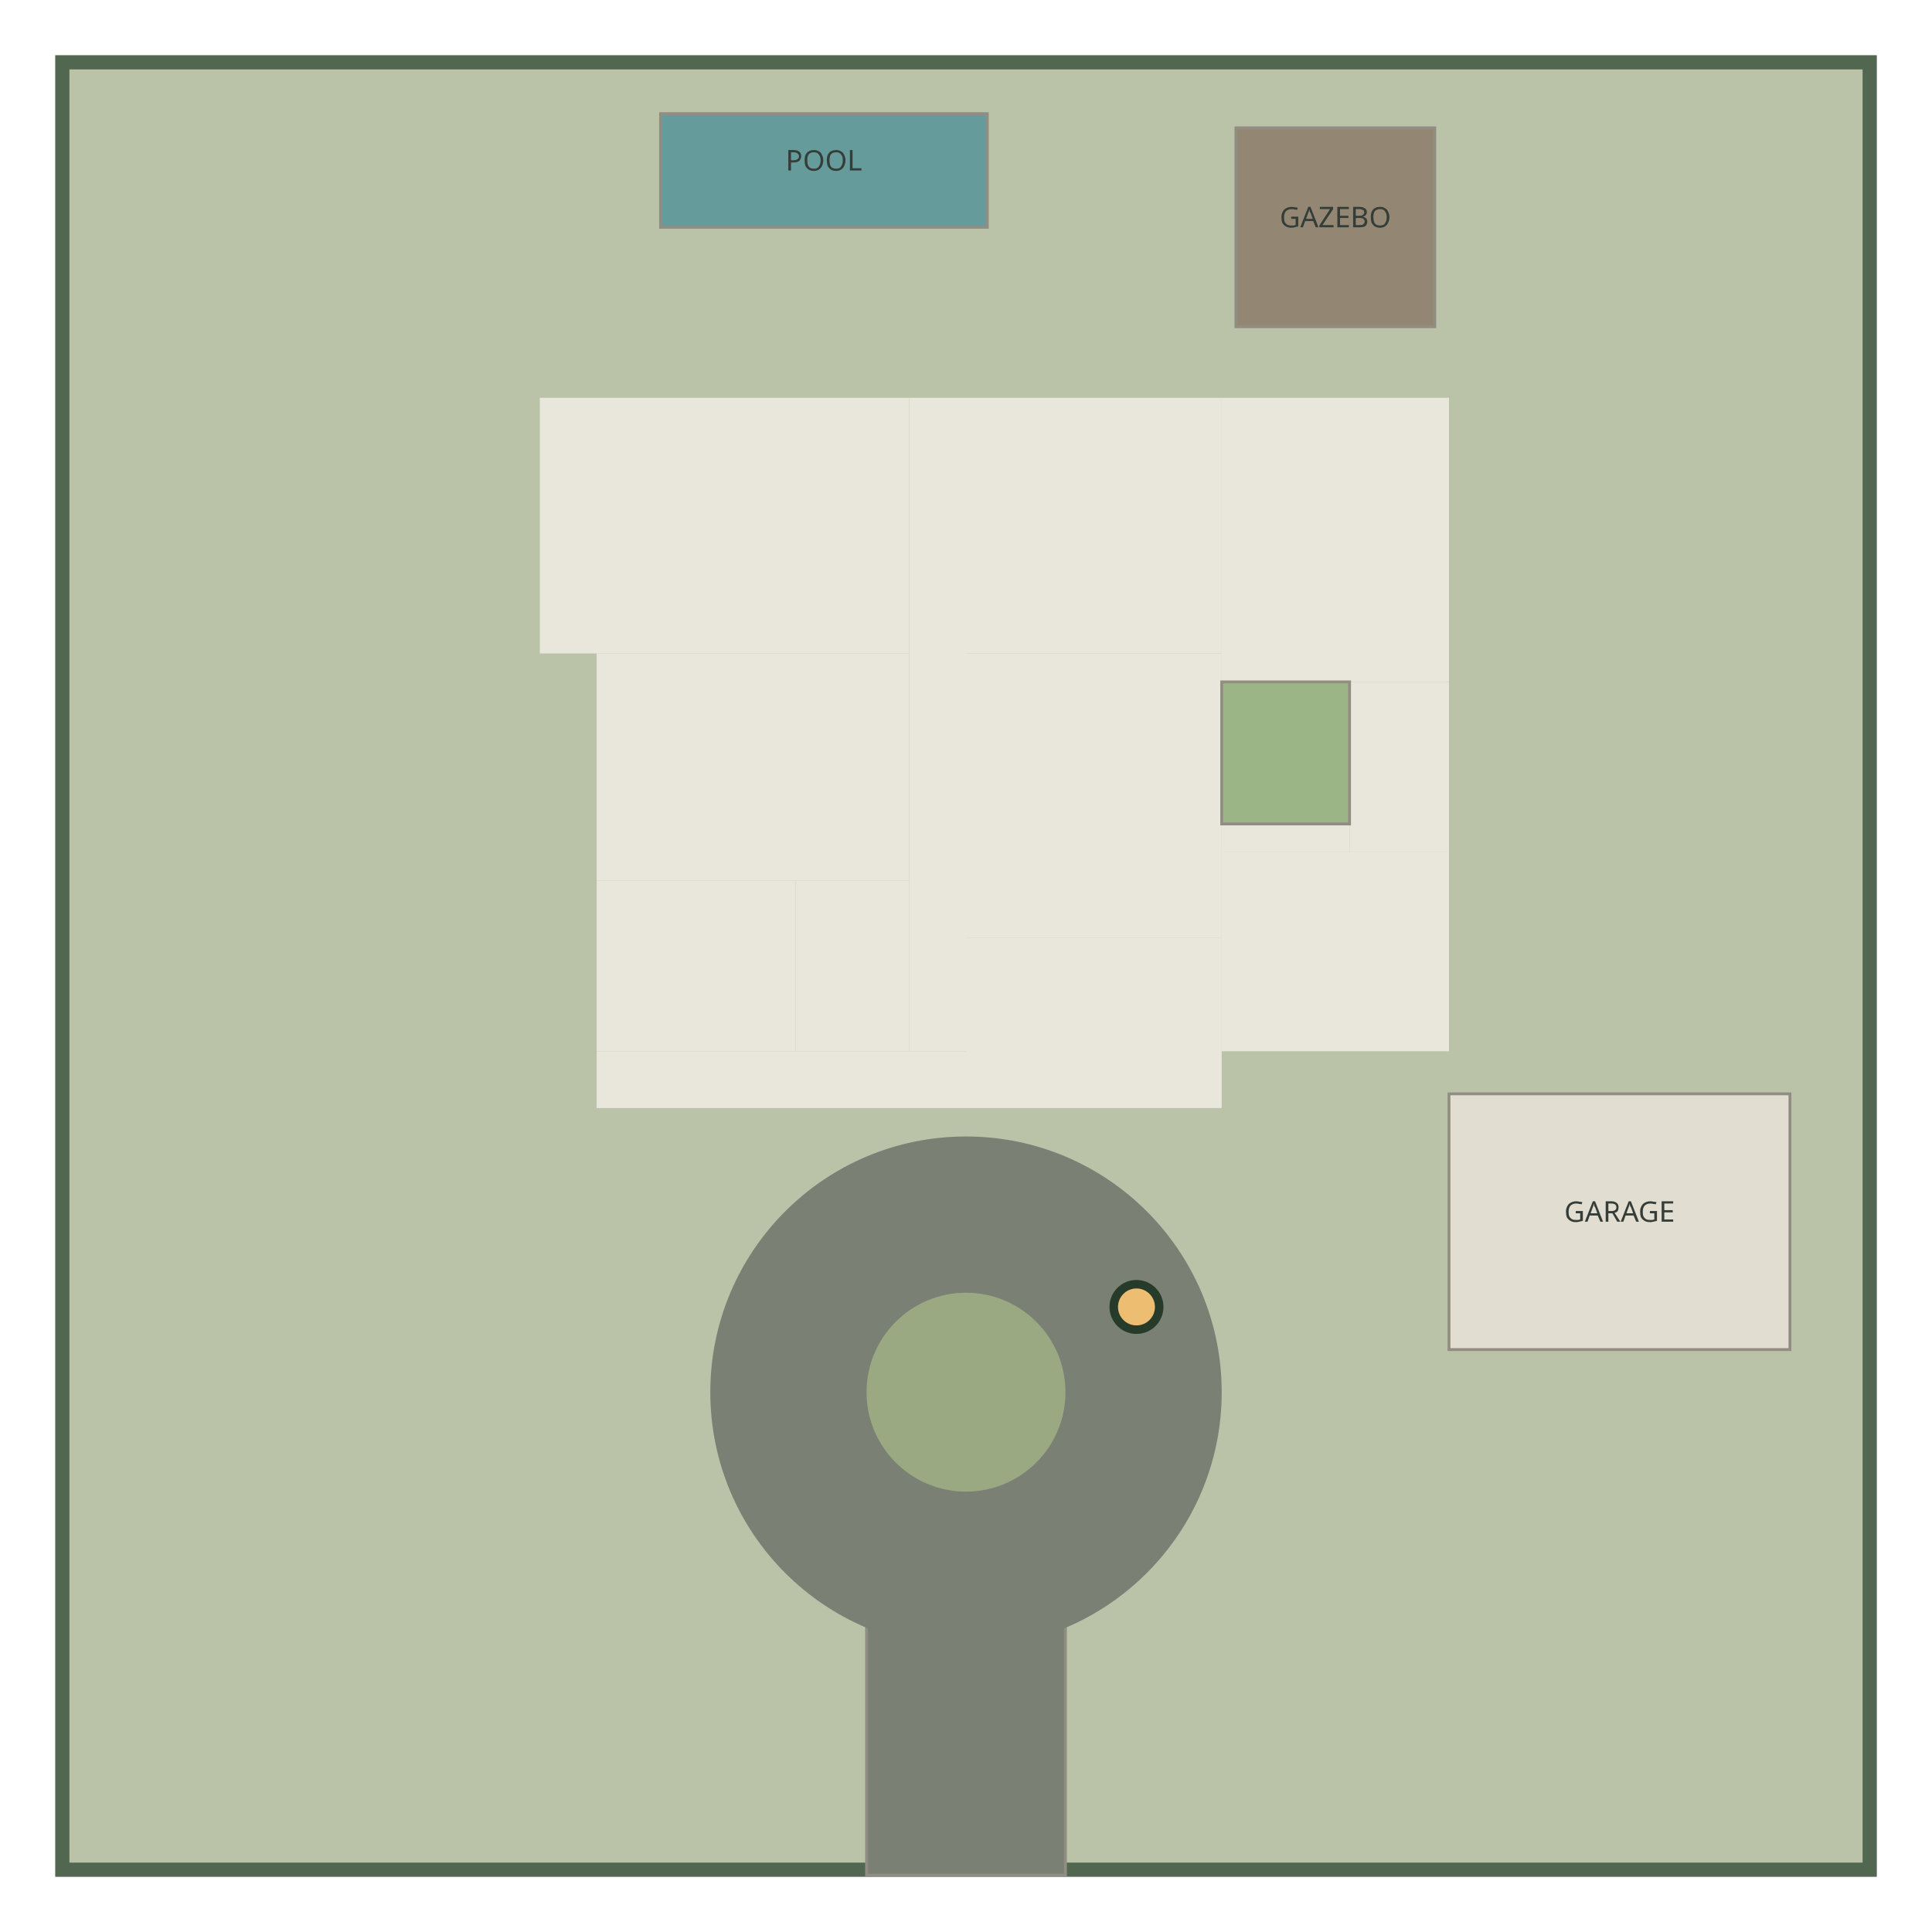
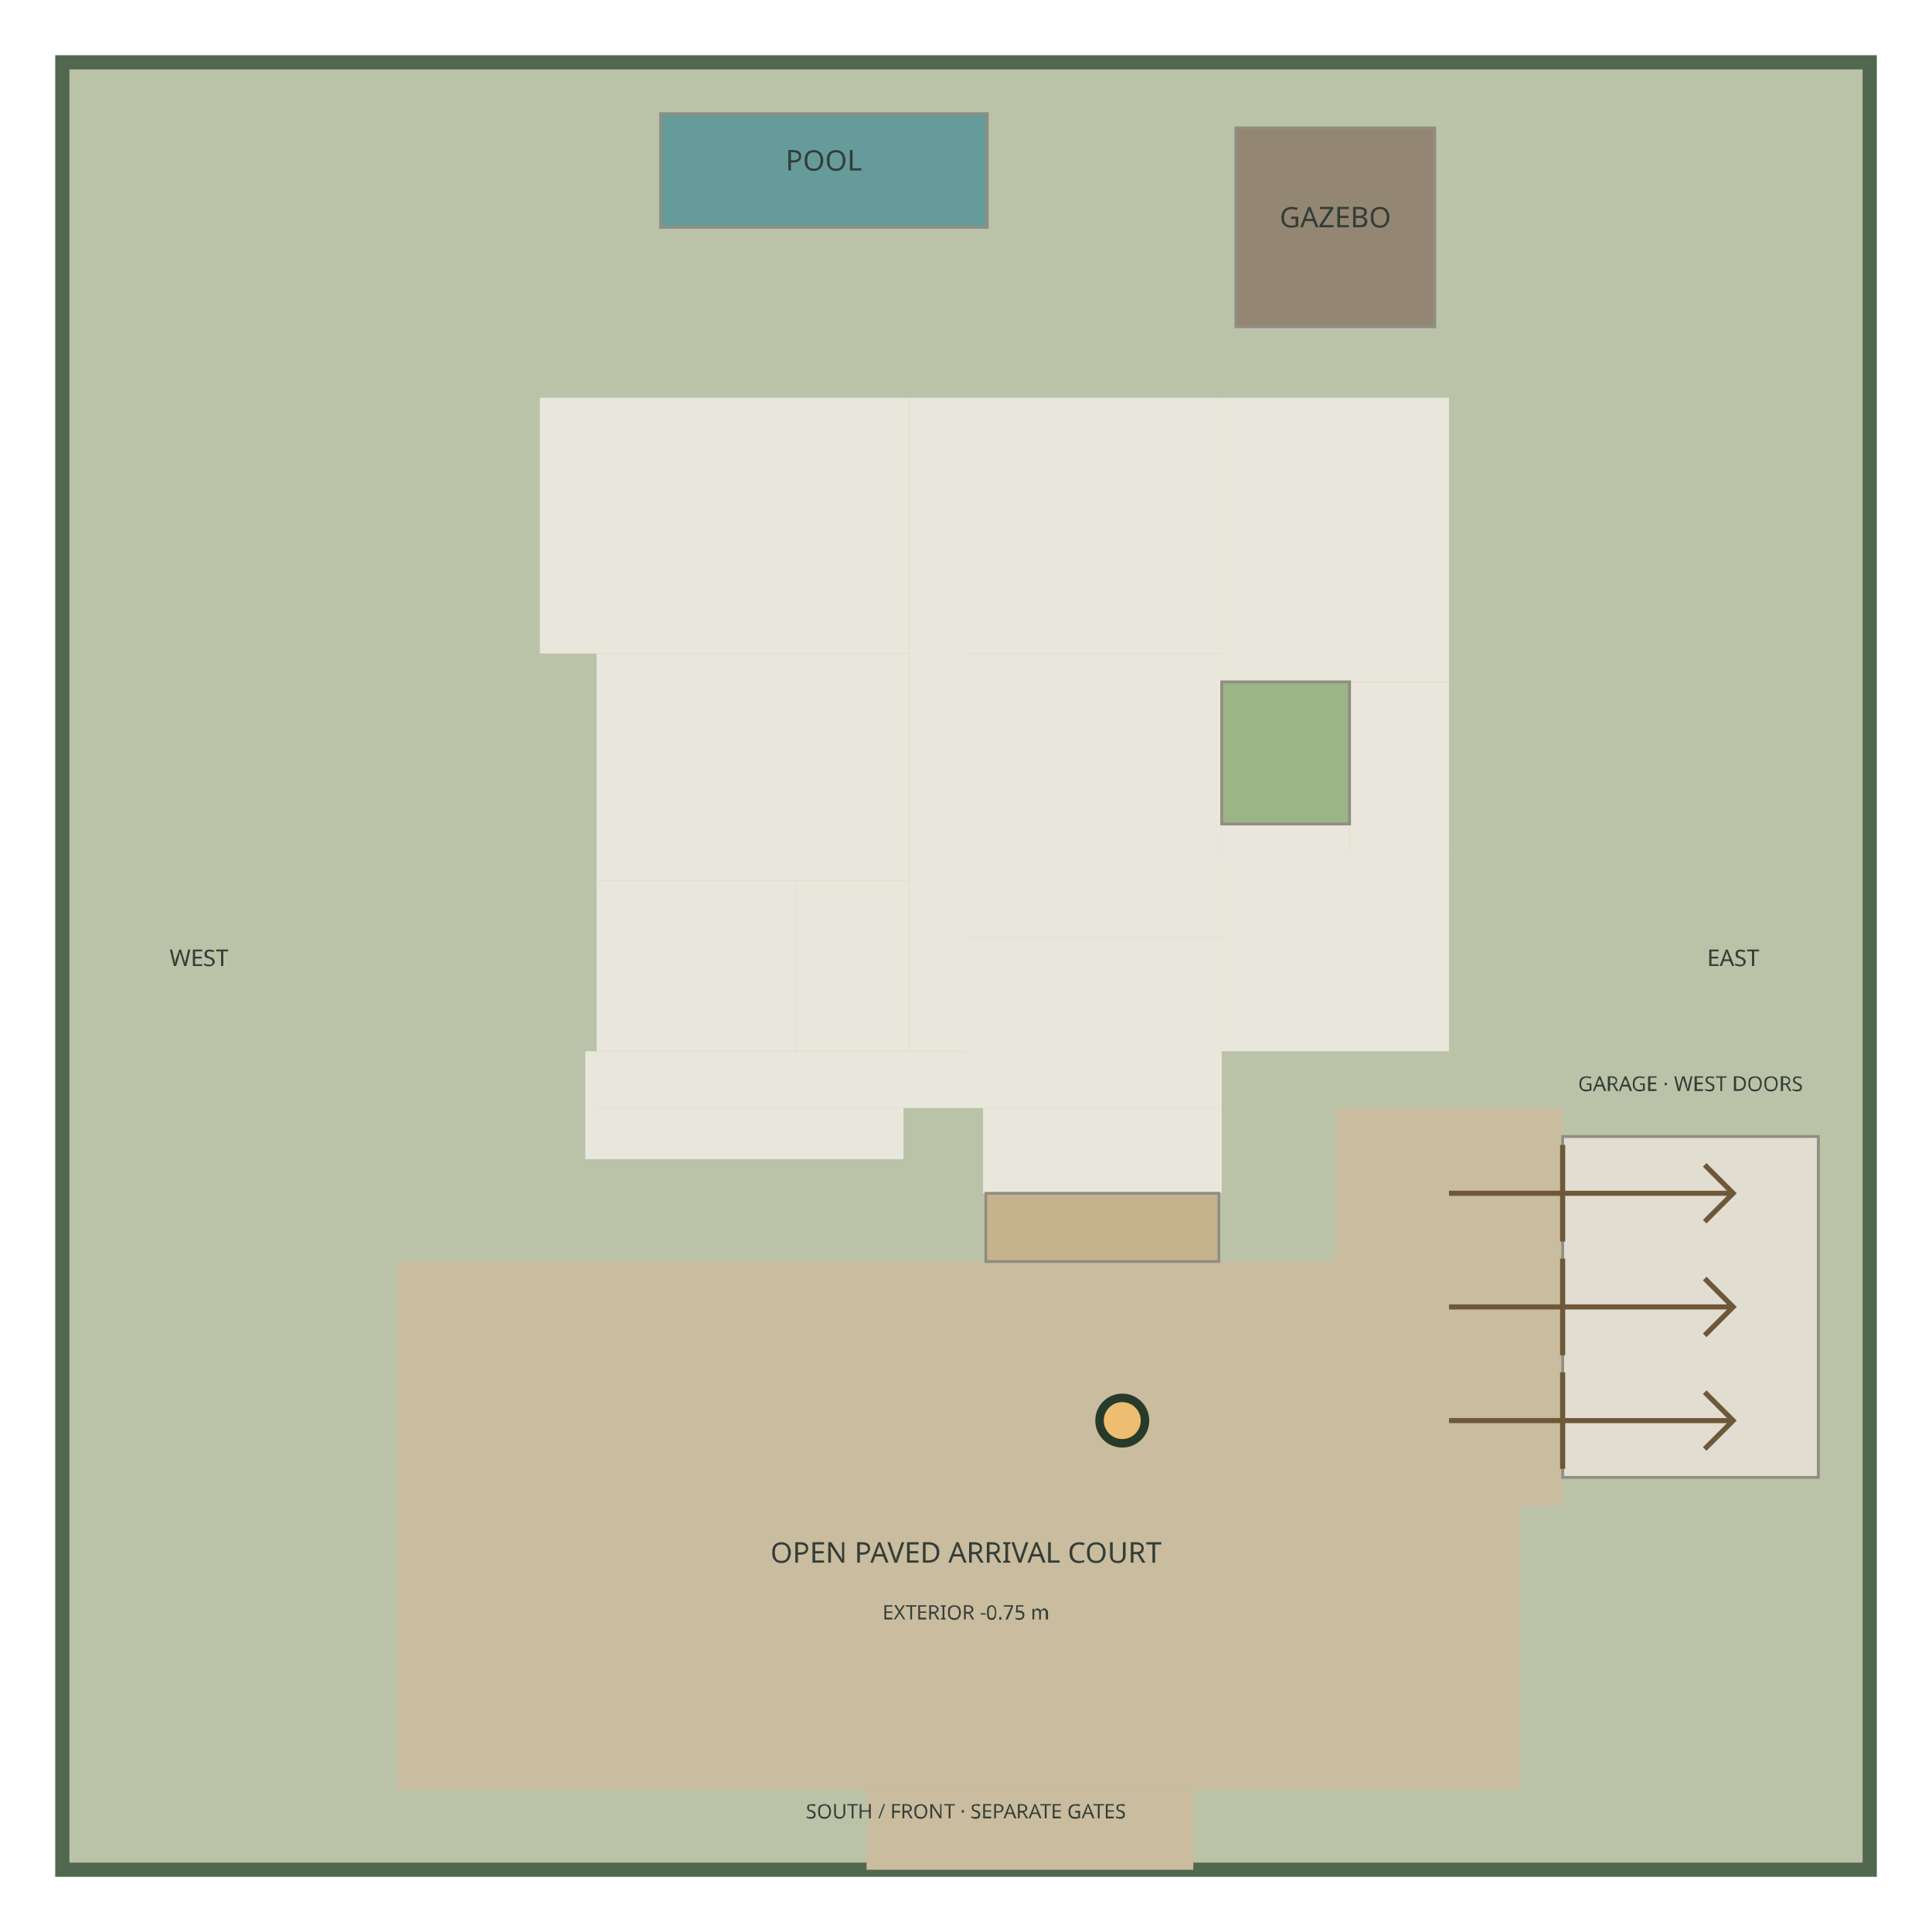
- <svg xmlns="http://www.w3.org/2000/svg" viewBox="-34 -34 68 68" role="img" aria-label="Provisional square-acre site plan">
+ <svg xmlns="http://www.w3.org/2000/svg" viewBox="-34 -34 68 68" role="img" aria-label="Provisional square-acre site plan; front south at bottom; garage doors face west">
  <rect x="-31.807" y="-31.807" width="63.615" height="63.615" fill="#bac3a7" stroke="#52674f" stroke-width="0.5" />
-   <rect x="-3.5" y="18" width="7" height="14" fill="#7b8074" stroke="#918d83" stroke-width="0.1" />
-   <circle cx="0" cy="15" r="9" fill="#7b8074" />
-   <circle cx="0" cy="15" r="3.5" fill="#9ba982" />
+   <rect x="-20" y="10.4" width="39.5" height="18.6" fill="#c9bc9f" stroke="#c9bc9f" stroke-width="0" />
+   <rect x="13" y="5" width="8" height="14" fill="#c9bc9f" stroke="#c9bc9f" stroke-width="0" />
+   <rect x="-3.5" y="29" width="11.5" height="2.81" fill="#c9bc9f" stroke="#c9bc9f" stroke-width="0" />
  <rect x="-13" y="-3" width="7" height="6" fill="#e9e6db" stroke="#e9e6db" stroke-width="0" />
  <rect x="-13" y="-11" width="11" height="8" fill="#e9e6db" stroke="#e9e6db" stroke-width="0" />
  <rect x="-15" y="-20" width="13" height="9" fill="#e9e6db" stroke="#e9e6db" stroke-width="0" />
  <rect x="9" y="-4" width="8" height="7" fill="#e9e6db" stroke="#e9e6db" stroke-width="0" />
  <rect x="13.5" y="-10" width="3.5" height="6" fill="#e9e6db" stroke="#e9e6db" stroke-width="0" />
  <rect x="9" y="-20" width="8" height="10" fill="#e9e6db" stroke="#e9e6db" stroke-width="0" />
  <rect x="-13" y="3" width="13" height="2" fill="#e9e6db" stroke="#e9e6db" stroke-width="0" />
  <rect x="-2" y="-20" width="2" height="23" fill="#e9e6db" stroke="#e9e6db" stroke-width="0" />
  <rect x="-6" y="-3" width="4" height="6" fill="#e9e6db" stroke="#e9e6db" stroke-width="0" />
  <rect x="0" y="-1" width="9" height="6" fill="#e9e6db" stroke="#e9e6db" stroke-width="0" />
  <rect x="0" y="-11" width="9" height="10" fill="#e9e6db" stroke="#e9e6db" stroke-width="0" />
  <rect x="0" y="-20" width="9" height="9" fill="#e9e6db" stroke="#e9e6db" stroke-width="0" />
  <rect x="9" y="-5" width="4.5" height="1" fill="#e9e6db" stroke="#e9e6db" stroke-width="0" />
+   <rect x="-13.4" y="3" width="0.4" height="3.8" fill="#e9e6db" stroke="#e9e6db" stroke-width="0" />
+   <rect x="-13" y="5" width="10.8" height="1.8" fill="#e9e6db" stroke="#e9e6db" stroke-width="0" />
+   <rect x="0.6" y="5" width="8.4" height="3" fill="#e9e6db" stroke="#e9e6db" stroke-width="0" />
  <rect x="9" y="-10" width="4.5" height="5" fill="#9bb586" stroke="#918d83" stroke-width="0.1" />
-   <rect x="17" y="4.5" width="12" height="9" fill="#e2ddd1" stroke="#918d83" stroke-width="0.1" />
+   <rect x="0.7" y="8" width="8.2" height="2.4" fill="#c5b38d" stroke="#918d83" stroke-width="0.1" />
+   <rect x="21" y="6" width="9" height="12" fill="#e2ddd1" stroke="#918d83" stroke-width="0.1" />
+   <path d="M 17 16 h 10 m -1 -1 l 1 1 l -1 1 M 21 14.3 v 3.4" fill="none" stroke="#6d5839" stroke-width=".18" />
+   <path d="M 17 12 h 10 m -1 -1 l 1 1 l -1 1 M 21 10.3 v 3.4" fill="none" stroke="#6d5839" stroke-width=".18" />
+   <path d="M 17 8 h 10 m -1 -1 l 1 1 l -1 1 M 21 6.3 v 3.4" fill="none" stroke="#6d5839" stroke-width=".18" />
  <rect x="-10.75" y="-30" width="11.5" height="4" fill="#659c9b" stroke="#918d83" stroke-width="0.1" />
  <rect x="9.5" y="-29.5" width="7" height="7" fill="#938774" stroke="#918d83" stroke-width="0.1" />
-   <text x="23" y="9" text-anchor="middle" font-family="system-ui,sans-serif" font-size="1" fill="#343d37">GARAGE</text>
+   <text x="25.5" y="4.4" text-anchor="middle" font-family="system-ui,sans-serif" font-size="0.72" fill="#343d37">GARAGE · WEST DOORS</text>
  <text x="-5" y="-28" text-anchor="middle" font-family="system-ui,sans-serif" font-size="1" fill="#343d37">POOL</text>
  <text x="13" y="-26" text-anchor="middle" font-family="system-ui,sans-serif" font-size="1" fill="#343d37">GAZEBO</text>
-   <circle id="mapDot" cx="6" cy="12" r=".8" fill="#edbd71" stroke="#273b2a" stroke-width=".3" />
+   <text x="0" y="21" text-anchor="middle" font-family="system-ui,sans-serif" font-size="1" fill="#343d37">OPEN PAVED ARRIVAL COURT</text>
+   <text x="0" y="23" text-anchor="middle" font-family="system-ui,sans-serif" font-size="0.7" fill="#343d37">EXTERIOR -0.75 m</text>
+   <text x="0" y="30" text-anchor="middle" font-family="system-ui,sans-serif" font-size="0.7" fill="#343d37">SOUTH / FRONT · SEPARATE GATES</text>
+   <text x="-27" y="0" text-anchor="middle" font-family="system-ui,sans-serif" font-size="0.8" fill="#343d37">WEST</text>
+   <text x="27" y="0" text-anchor="middle" font-family="system-ui,sans-serif" font-size="0.8" fill="#343d37">EAST</text>
+   <circle id="mapDot" cx="5.5" cy="16" r=".8" fill="#edbd71" stroke="#273b2a" stroke-width=".3" />
</svg>
